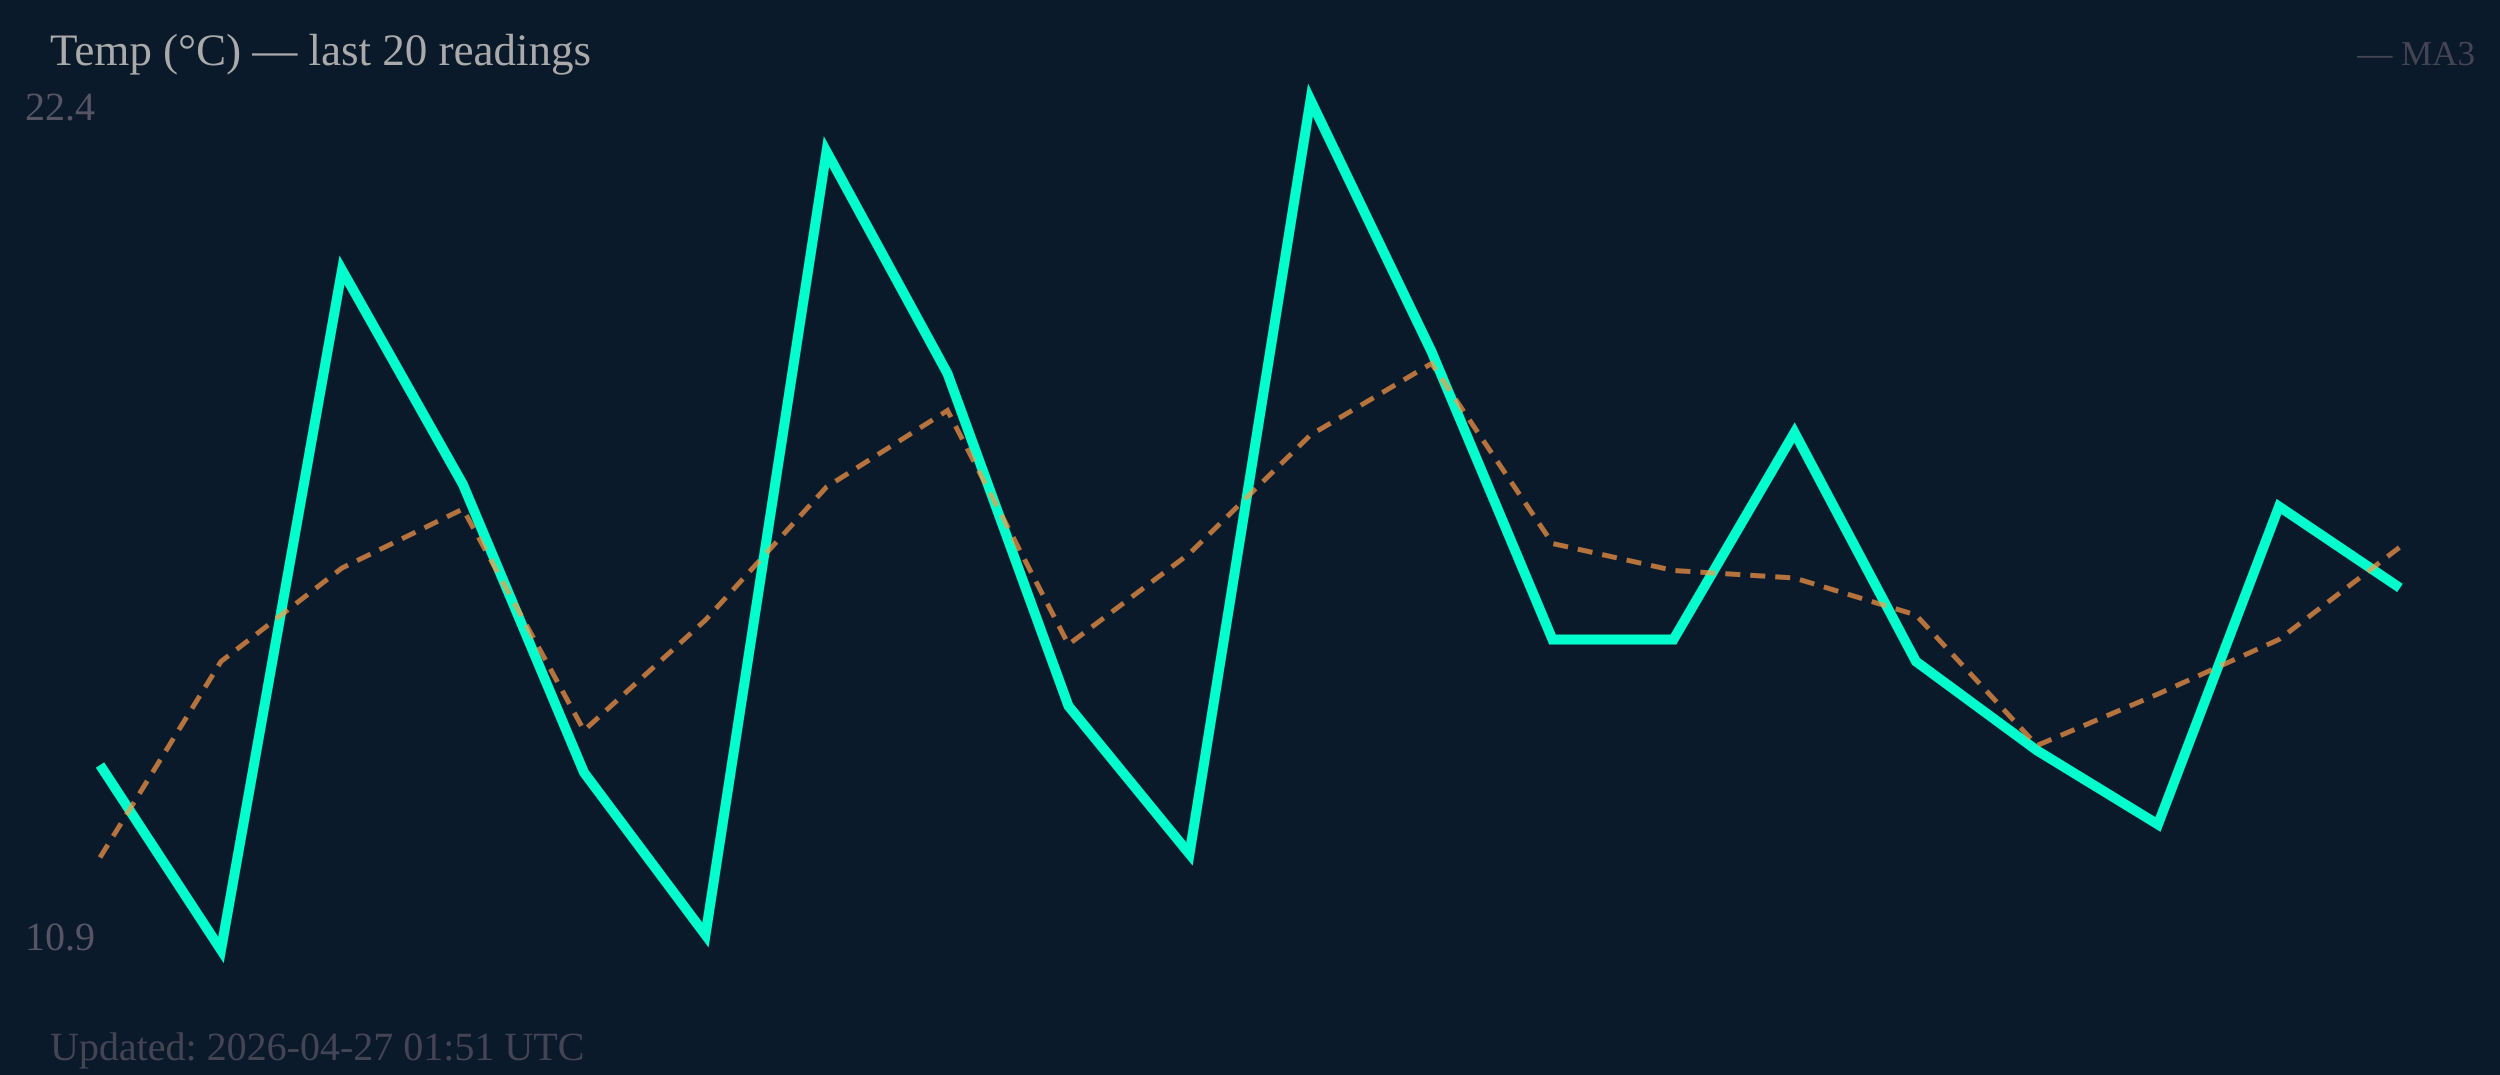
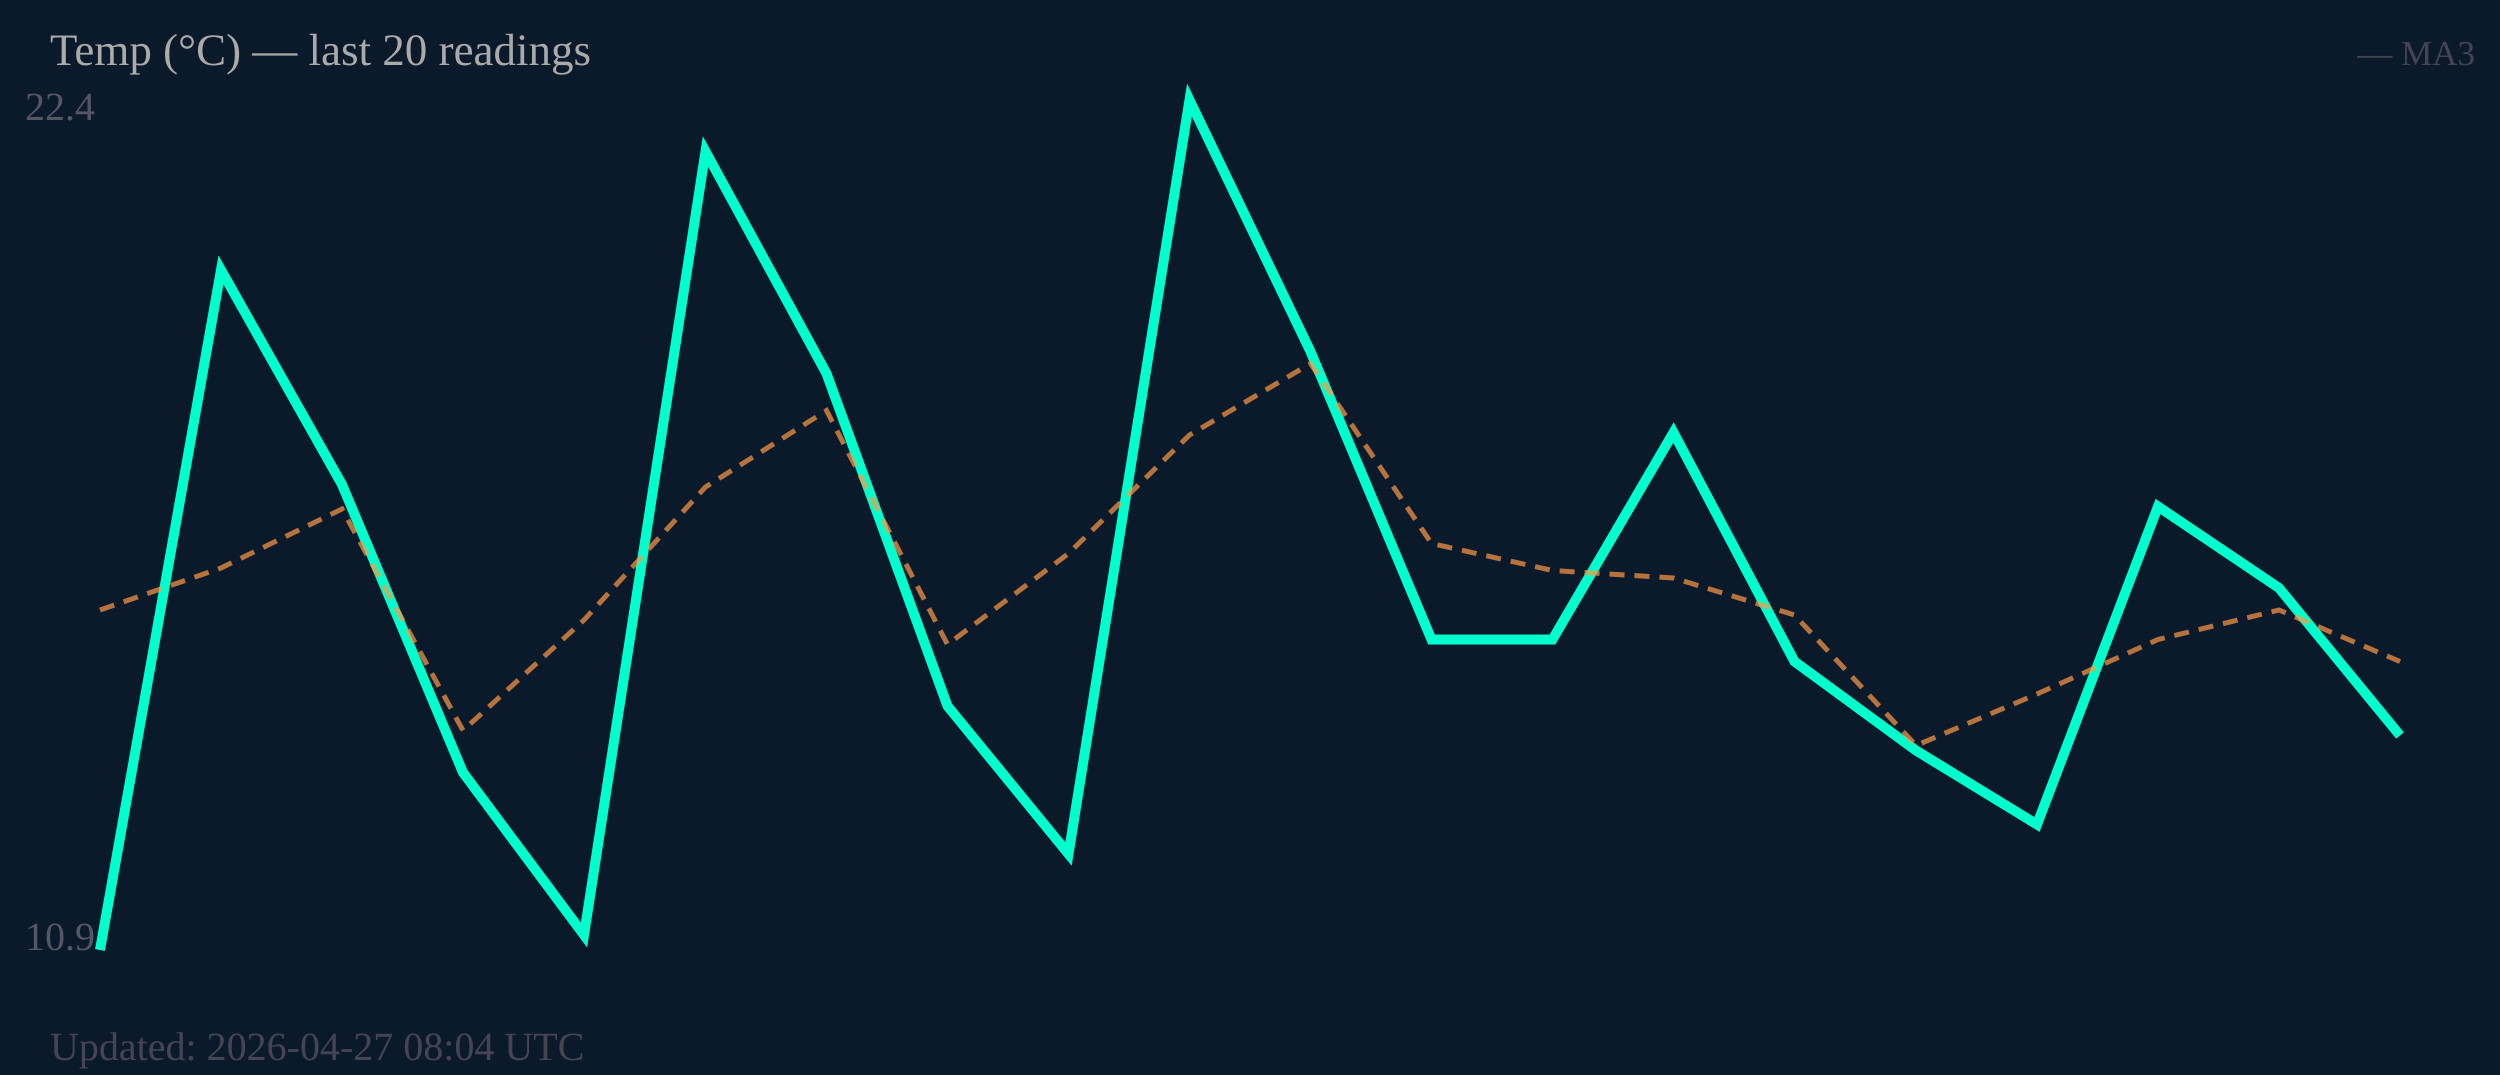
<svg xmlns="http://www.w3.org/2000/svg" width="500" height="215" viewBox="0 0 500 215">
  <rect width="500" height="215" fill="#0b1a2a" />
  <text x="5" y="24" font-size="8" fill="#556">22.4</text>
  <text x="5" y="190" font-size="8" fill="#556">10.9</text>
-   <polyline fill="none" stroke="#00ffcc" stroke-width="2" points="20.0,153.0 44.2,190.0 68.4,54.0 92.6,96.9 116.8,154.5 141.1,187.0 165.3,30.3 189.5,74.7 213.7,141.2 237.9,170.8 262.1,20.0 286.3,70.3 310.5,127.9 334.7,127.9 358.9,86.5 383.2,132.3 407.4,150.1 431.6,164.9 455.8,101.3 480.0,117.6" />
-   <polyline fill="none" stroke="#ff9944" stroke-width="1" stroke-dasharray="3,2" opacity="0.7" points="20.0,171.5 44.2,132.3 68.4,113.6 92.6,101.8 116.8,146.1 141.1,124.0 165.3,97.4 189.5,82.1 213.7,128.9 237.9,110.7 262.1,87.0 286.3,72.7 310.5,108.7 334.7,114.1 358.9,115.6 383.2,123.0 407.4,149.1 431.6,138.8 455.8,127.9 480.0,109.4" />
+   <polyline fill="none" stroke="#00ffcc" stroke-width="2" points="20.0,190.0 44.2,54.0 68.4,96.9 92.6,154.5 116.8,187.0 141.1,30.3 165.3,74.7 189.5,141.2 213.7,170.8 237.9,20.0 262.1,70.3 286.3,127.9 310.5,127.9 334.7,86.5 358.9,132.3 383.2,150.1 407.4,164.9 431.6,101.3 455.8,117.6 480.0,147.1" />
+   <polyline fill="none" stroke="#ff9944" stroke-width="1" stroke-dasharray="3,2" opacity="0.7" points="20.0,122.0 44.2,113.6 68.4,101.8 92.6,146.1 116.8,124.0 141.1,97.4 165.3,82.1 189.5,128.9 213.7,110.7 237.9,87.0 262.1,72.7 286.3,108.7 310.5,114.1 334.7,115.6 358.9,123.0 383.2,149.1 407.4,138.8 431.6,127.9 455.8,122.0 480.0,132.3" />
  <text x="10" y="13" font-size="9" fill="#aaa">Temp (°C) — last 20 readings</text>
  <text x="495" y="13" font-size="7" fill="#445" text-anchor="end">— MA3</text>
-   <text x="10" y="212" font-size="8" fill="#445">Updated: 2026-04-27 01:51 UTC</text>
+   <text x="10" y="212" font-size="8" fill="#445">Updated: 2026-04-27 08:04 UTC</text>
</svg>
